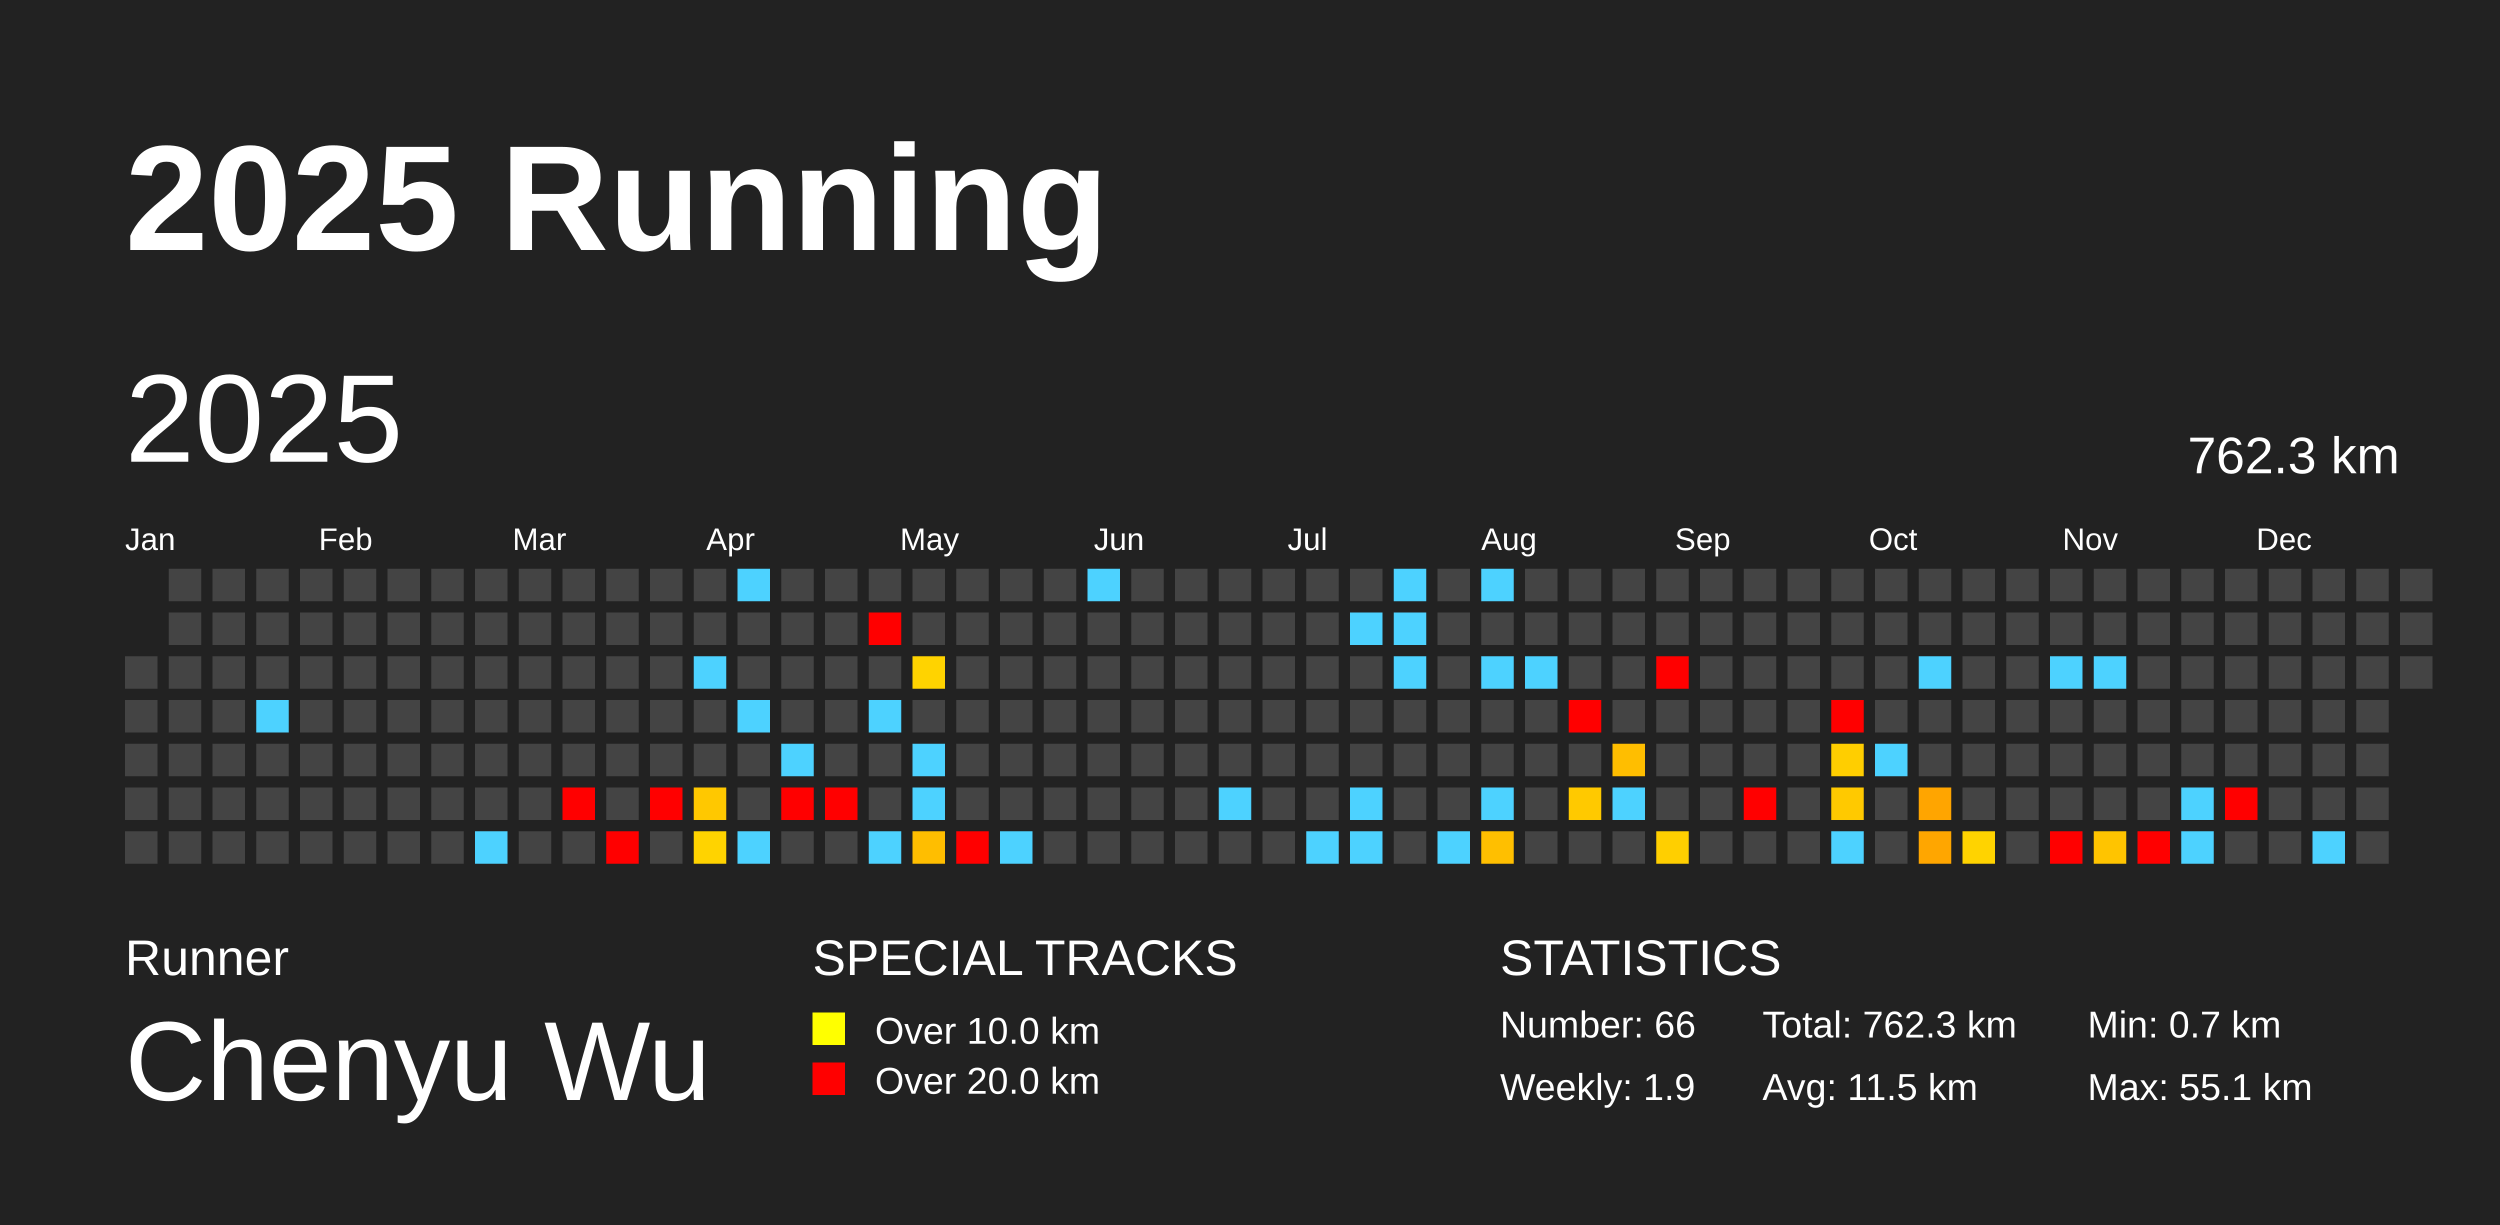
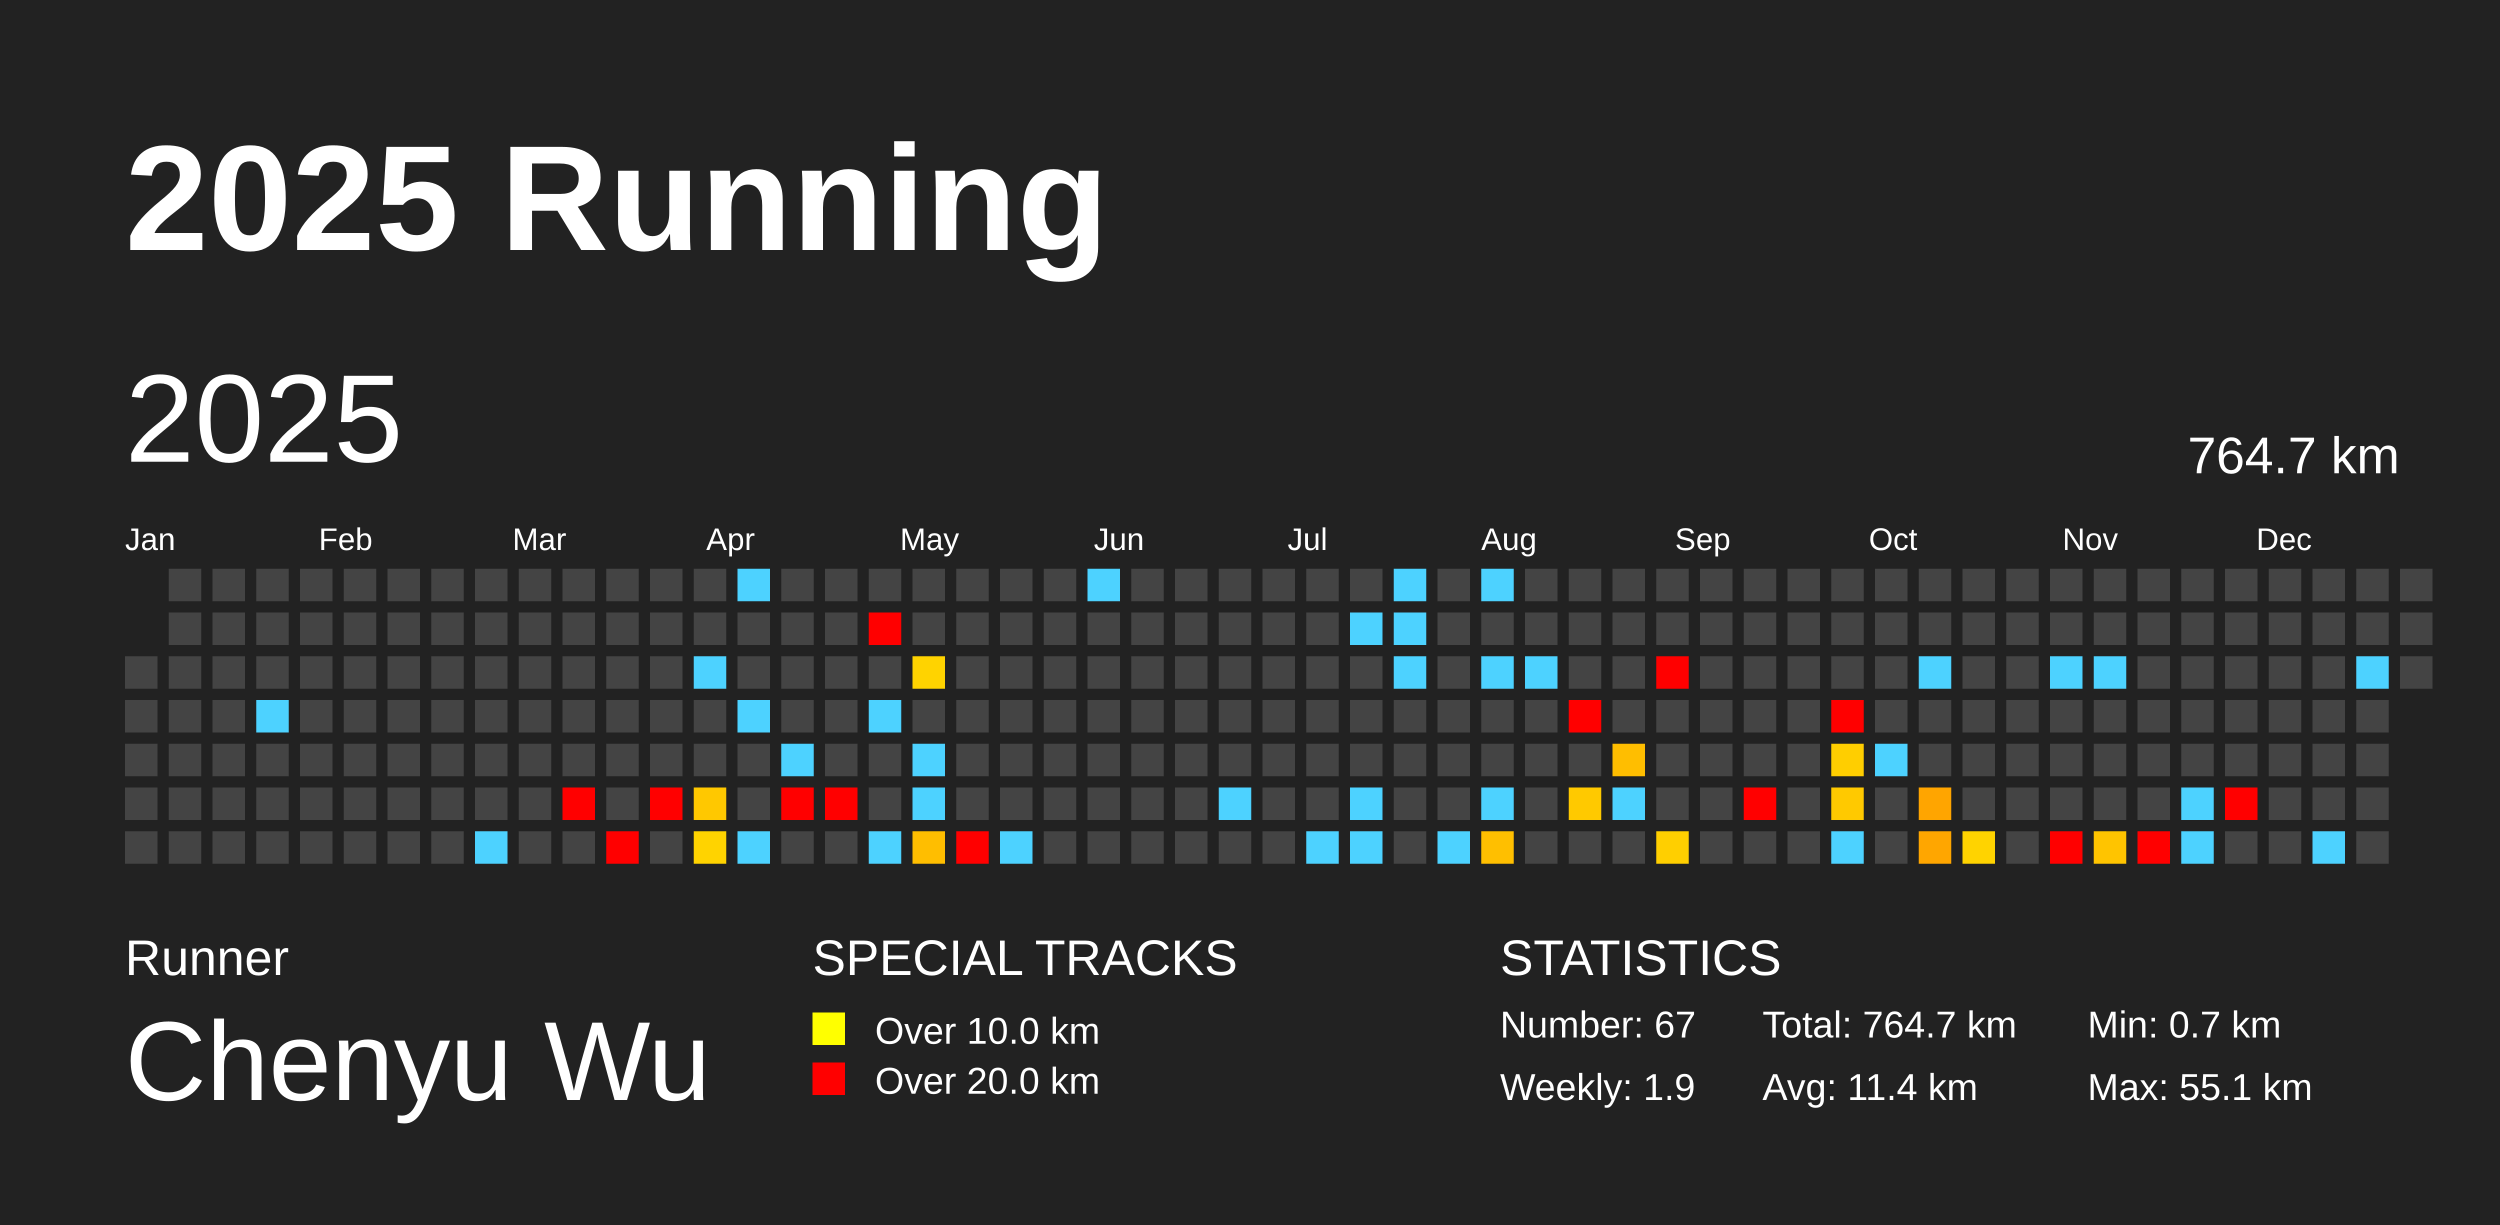
<svg xmlns="http://www.w3.org/2000/svg" baseProfile="full" height="98mm" version="1.1" viewBox="0,0,200,98" width="200mm">
  <defs />
  <rect fill="#222222" height="98" width="200" x="0" y="0" />
  <text fill="#FFFFFF" style="font-size:12px; font-family:Arial; font-weight:bold;" x="10" y="20">2025 Running</text>
  <text fill="#FFFFFF" style="font-size:4px; font-family:Arial" x="10" y="78">Runner</text>
  <text fill="#FFFFFF" style="font-size:9px; font-family:Arial" x="10" y="88">Chenyu Wu</text>
  <text fill="#FFFFFF" style="font-size:4px; font-family:Arial" x="65" y="78">SPECIAL TRACKS</text>
  <rect fill="yellow" height="2.6" width="2.6" x="65" y="81" />
  <text fill="#FFFFFF" style="font-size:3px; font-family:Arial" x="70" y="83.5">Over 10.0 km</text>
  <rect fill="red" height="2.6" width="2.6" x="65" y="85" />
  <text fill="#FFFFFF" style="font-size:3px; font-family:Arial" x="70" y="87.5">Over 20.0 km</text>
  <text fill="#FFFFFF" style="font-size:4px; font-family:Arial" x="120" y="78">STATISTICS</text>
-   <text fill="#FFFFFF" style="font-size:3px; font-family:Arial" x="120" y="83">Number: 66</text>
+   <text fill="#FFFFFF" style="font-size:3px; font-family:Arial" x="120" y="83">Number: 67</text>
  <text fill="#FFFFFF" style="font-size:3px; font-family:Arial" x="120" y="88">Weekly: 1.9</text>
-   <text fill="#FFFFFF" style="font-size:3px; font-family:Arial" x="141" y="83">Total: 762.3 km</text>
-   <text fill="#FFFFFF" style="font-size:3px; font-family:Arial" x="141" y="88">Avg: 11.5 km</text>
+   <text fill="#FFFFFF" style="font-size:3px; font-family:Arial" x="141" y="83">Total: 764.7 km</text>
+   <text fill="#FFFFFF" style="font-size:3px; font-family:Arial" x="141" y="88">Avg: 11.4 km</text>
  <text fill="#FFFFFF" style="font-size:3px; font-family:Arial" x="167" y="83">Min: 0.7 km</text>
  <text fill="#FFFFFF" style="font-size:3px; font-family:Arial" x="167" y="88">Max: 55.1 km</text>
  <text dominant-baseline="hanging" fill="#FFFFFF" style="font-size:10.0px; font-family:Arial;" x="10" y="30">2025</text>
-   <text dominant-baseline="hanging" fill="#FFFFFF" style="font-size:4.125px; font-family:Arial;" x="175" y="35">762.3 km</text>
+   <text dominant-baseline="hanging" fill="#FFFFFF" style="font-size:4.125px; font-family:Arial;" x="175" y="35">764.7 km</text>
  <text fill="#FFFFFF" style="font-size:2.5px; font-family:Arial" x="10.0" y="44">Jan</text>
  <text fill="#FFFFFF" style="font-size:2.5px; font-family:Arial" x="25.5" y="44">Feb</text>
  <text fill="#FFFFFF" style="font-size:2.5px; font-family:Arial" x="41.0" y="44">Mar</text>
  <text fill="#FFFFFF" style="font-size:2.5px; font-family:Arial" x="56.5" y="44">Apr</text>
  <text fill="#FFFFFF" style="font-size:2.5px; font-family:Arial" x="72.0" y="44">May</text>
  <text fill="#FFFFFF" style="font-size:2.5px; font-family:Arial" x="87.5" y="44">Jun</text>
  <text fill="#FFFFFF" style="font-size:2.5px; font-family:Arial" x="103.0" y="44">Jul</text>
  <text fill="#FFFFFF" style="font-size:2.5px; font-family:Arial" x="118.5" y="44">Aug</text>
  <text fill="#FFFFFF" style="font-size:2.5px; font-family:Arial" x="134.0" y="44">Sep</text>
  <text fill="#FFFFFF" style="font-size:2.5px; font-family:Arial" x="149.5" y="44">Oct</text>
  <text fill="#FFFFFF" style="font-size:2.5px; font-family:Arial" x="165.0" y="44">Nov</text>
  <text fill="#FFFFFF" style="font-size:2.5px; font-family:Arial" x="180.5" y="44">Dec</text>
  <rect fill="#444444" height="2.6" width="2.6" x="10.0" y="52.5" />
  <rect fill="#444444" height="2.6" width="2.6" x="10.0" y="56.0" />
  <rect fill="#444444" height="2.6" width="2.6" x="10.0" y="59.5" />
  <rect fill="#444444" height="2.6" width="2.6" x="10.0" y="63.0" />
  <rect fill="#444444" height="2.6" width="2.6" x="10.0" y="66.5" />
  <rect fill="#444444" height="2.6" width="2.6" x="13.5" y="45.5" />
  <rect fill="#444444" height="2.6" width="2.6" x="13.5" y="49.0" />
  <rect fill="#444444" height="2.6" width="2.6" x="13.5" y="52.5" />
  <rect fill="#444444" height="2.6" width="2.6" x="13.5" y="56.0" />
  <rect fill="#444444" height="2.6" width="2.6" x="13.5" y="59.5" />
  <rect fill="#444444" height="2.6" width="2.6" x="13.5" y="63.0" />
  <rect fill="#444444" height="2.6" width="2.6" x="13.5" y="66.5" />
  <rect fill="#444444" height="2.6" width="2.6" x="17.0" y="45.5" />
  <rect fill="#444444" height="2.6" width="2.6" x="17.0" y="49.0" />
  <rect fill="#444444" height="2.6" width="2.6" x="17.0" y="52.5" />
  <rect fill="#444444" height="2.6" width="2.6" x="17.0" y="56.0" />
  <rect fill="#444444" height="2.6" width="2.6" x="17.0" y="59.5" />
  <rect fill="#444444" height="2.6" width="2.6" x="17.0" y="63.0" />
  <rect fill="#444444" height="2.6" width="2.6" x="17.0" y="66.5" />
  <rect fill="#444444" height="2.6" width="2.6" x="20.5" y="45.5" />
  <rect fill="#444444" height="2.6" width="2.6" x="20.5" y="49.0" />
  <rect fill="#444444" height="2.6" width="2.6" x="20.5" y="52.5" />
  <rect fill="#4dd2ff" height="2.6" width="2.6" x="20.5" y="56.0" />
  <rect fill="#444444" height="2.6" width="2.6" x="20.5" y="59.5" />
  <rect fill="#444444" height="2.6" width="2.6" x="20.5" y="63.0" />
  <rect fill="#444444" height="2.6" width="2.6" x="20.5" y="66.5" />
  <rect fill="#444444" height="2.6" width="2.6" x="24.0" y="45.5" />
  <rect fill="#444444" height="2.6" width="2.6" x="24.0" y="49.0" />
  <rect fill="#444444" height="2.6" width="2.6" x="24.0" y="52.5" />
  <rect fill="#444444" height="2.6" width="2.6" x="24.0" y="56.0" />
  <rect fill="#444444" height="2.6" width="2.6" x="24.0" y="59.5" />
  <rect fill="#444444" height="2.6" width="2.6" x="24.0" y="63.0" />
  <rect fill="#444444" height="2.6" width="2.6" x="24.0" y="66.5" />
  <rect fill="#444444" height="2.6" width="2.6" x="27.5" y="45.5" />
  <rect fill="#444444" height="2.6" width="2.6" x="27.5" y="49.0" />
  <rect fill="#444444" height="2.6" width="2.6" x="27.5" y="52.5" />
  <rect fill="#444444" height="2.6" width="2.6" x="27.5" y="56.0" />
  <rect fill="#444444" height="2.6" width="2.6" x="27.5" y="59.5" />
  <rect fill="#444444" height="2.6" width="2.6" x="27.5" y="63.0" />
  <rect fill="#444444" height="2.6" width="2.6" x="27.5" y="66.5" />
  <rect fill="#444444" height="2.6" width="2.6" x="31.0" y="45.5" />
  <rect fill="#444444" height="2.6" width="2.6" x="31.0" y="49.0" />
  <rect fill="#444444" height="2.6" width="2.6" x="31.0" y="52.5" />
  <rect fill="#444444" height="2.6" width="2.6" x="31.0" y="56.0" />
  <rect fill="#444444" height="2.6" width="2.6" x="31.0" y="59.5" />
  <rect fill="#444444" height="2.6" width="2.6" x="31.0" y="63.0" />
  <rect fill="#444444" height="2.6" width="2.6" x="31.0" y="66.5" />
  <rect fill="#444444" height="2.6" width="2.6" x="34.5" y="45.5" />
  <rect fill="#444444" height="2.6" width="2.6" x="34.5" y="49.0" />
  <rect fill="#444444" height="2.6" width="2.6" x="34.5" y="52.5" />
  <rect fill="#444444" height="2.6" width="2.6" x="34.5" y="56.0" />
  <rect fill="#444444" height="2.6" width="2.6" x="34.5" y="59.5" />
  <rect fill="#444444" height="2.6" width="2.6" x="34.5" y="63.0" />
  <rect fill="#444444" height="2.6" width="2.6" x="34.5" y="66.5" />
  <rect fill="#444444" height="2.6" width="2.6" x="38.0" y="45.5" />
  <rect fill="#444444" height="2.6" width="2.6" x="38.0" y="49.0" />
  <rect fill="#444444" height="2.6" width="2.6" x="38.0" y="52.5" />
  <rect fill="#444444" height="2.6" width="2.6" x="38.0" y="56.0" />
  <rect fill="#444444" height="2.6" width="2.6" x="38.0" y="59.5" />
  <rect fill="#444444" height="2.6" width="2.6" x="38.0" y="63.0" />
  <rect fill="#4dd2ff" height="2.6" width="2.6" x="38.0" y="66.5" />
  <rect fill="#444444" height="2.6" width="2.6" x="41.5" y="45.5" />
  <rect fill="#444444" height="2.6" width="2.6" x="41.5" y="49.0" />
  <rect fill="#444444" height="2.6" width="2.6" x="41.5" y="52.5" />
  <rect fill="#444444" height="2.6" width="2.6" x="41.5" y="56.0" />
  <rect fill="#444444" height="2.6" width="2.6" x="41.5" y="59.5" />
  <rect fill="#444444" height="2.6" width="2.6" x="41.5" y="63.0" />
  <rect fill="#444444" height="2.6" width="2.6" x="41.5" y="66.5" />
  <rect fill="#444444" height="2.6" width="2.6" x="45.0" y="45.5" />
  <rect fill="#444444" height="2.6" width="2.6" x="45.0" y="49.0" />
  <rect fill="#444444" height="2.6" width="2.6" x="45.0" y="52.5" />
  <rect fill="#444444" height="2.6" width="2.6" x="45.0" y="56.0" />
  <rect fill="#444444" height="2.6" width="2.6" x="45.0" y="59.5" />
  <rect fill="red" height="2.6" width="2.6" x="45.0" y="63.0" />
  <rect fill="#444444" height="2.6" width="2.6" x="45.0" y="66.5" />
  <rect fill="#444444" height="2.6" width="2.6" x="48.5" y="45.5" />
  <rect fill="#444444" height="2.6" width="2.6" x="48.5" y="49.0" />
  <rect fill="#444444" height="2.6" width="2.6" x="48.5" y="52.5" />
  <rect fill="#444444" height="2.6" width="2.6" x="48.5" y="56.0" />
  <rect fill="#444444" height="2.6" width="2.6" x="48.5" y="59.5" />
  <rect fill="#444444" height="2.6" width="2.6" x="48.5" y="63.0" />
  <rect fill="red" height="2.6" width="2.6" x="48.5" y="66.5" />
  <rect fill="#444444" height="2.6" width="2.6" x="52.0" y="45.5" />
  <rect fill="#444444" height="2.6" width="2.6" x="52.0" y="49.0" />
  <rect fill="#444444" height="2.6" width="2.6" x="52.0" y="52.5" />
  <rect fill="#444444" height="2.6" width="2.6" x="52.0" y="56.0" />
  <rect fill="#444444" height="2.6" width="2.6" x="52.0" y="59.5" />
  <rect fill="red" height="2.6" width="2.6" x="52.0" y="63.0" />
  <rect fill="#444444" height="2.6" width="2.6" x="52.0" y="66.5" />
  <rect fill="#444444" height="2.6" width="2.6" x="55.5" y="45.5" />
  <rect fill="#444444" height="2.6" width="2.6" x="55.5" y="49.0" />
  <rect fill="#4dd2ff" height="2.6" width="2.6" x="55.5" y="52.5" />
  <rect fill="#444444" height="2.6" width="2.6" x="55.5" y="56.0" />
  <rect fill="#444444" height="2.6" width="2.6" x="55.5" y="59.5" />
  <rect fill="#ffc800" height="2.6" width="2.6" x="55.5" y="63.0" />
  <rect fill="#ffd300" height="2.6" width="2.6" x="55.5" y="66.5" />
  <rect fill="#4dd2ff" height="2.6" width="2.6" x="59.0" y="45.5" />
  <rect fill="#444444" height="2.6" width="2.6" x="59.0" y="49.0" />
  <rect fill="#444444" height="2.6" width="2.6" x="59.0" y="52.5" />
  <rect fill="#4dd2ff" height="2.6" width="2.6" x="59.0" y="56.0" />
  <rect fill="#444444" height="2.6" width="2.6" x="59.0" y="59.5" />
  <rect fill="#444444" height="2.6" width="2.6" x="59.0" y="63.0" />
  <rect fill="#4dd2ff" height="2.6" width="2.6" x="59.0" y="66.5" />
  <rect fill="#444444" height="2.6" width="2.6" x="62.5" y="45.5" />
  <rect fill="#444444" height="2.6" width="2.6" x="62.5" y="49.0" />
  <rect fill="#444444" height="2.6" width="2.6" x="62.5" y="52.5" />
  <rect fill="#444444" height="2.6" width="2.6" x="62.5" y="56.0" />
  <rect fill="#4dd2ff" height="2.6" width="2.6" x="62.5" y="59.5" />
  <rect fill="red" height="2.6" width="2.6" x="62.5" y="63.0" />
  <rect fill="#444444" height="2.6" width="2.6" x="62.5" y="66.5" />
  <rect fill="#444444" height="2.6" width="2.6" x="66.0" y="45.5" />
  <rect fill="#444444" height="2.6" width="2.6" x="66.0" y="49.0" />
  <rect fill="#444444" height="2.6" width="2.6" x="66.0" y="52.5" />
  <rect fill="#444444" height="2.6" width="2.6" x="66.0" y="56.0" />
  <rect fill="#444444" height="2.6" width="2.6" x="66.0" y="59.5" />
  <rect fill="red" height="2.6" width="2.6" x="66.0" y="63.0" />
  <rect fill="#444444" height="2.6" width="2.6" x="66.0" y="66.5" />
  <rect fill="#444444" height="2.6" width="2.6" x="69.5" y="45.5" />
  <rect fill="red" height="2.6" width="2.6" x="69.5" y="49.0" />
  <rect fill="#444444" height="2.6" width="2.6" x="69.5" y="52.5" />
  <rect fill="#4dd2ff" height="2.6" width="2.6" x="69.5" y="56.0" />
  <rect fill="#444444" height="2.6" width="2.6" x="69.5" y="59.5" />
  <rect fill="#444444" height="2.6" width="2.6" x="69.5" y="63.0" />
  <rect fill="#4dd2ff" height="2.6" width="2.6" x="69.5" y="66.5" />
  <rect fill="#444444" height="2.6" width="2.6" x="73.0" y="45.5" />
  <rect fill="#444444" height="2.6" width="2.6" x="73.0" y="49.0" />
  <rect fill="#ffd300" height="2.6" width="2.6" x="73.0" y="52.5" />
  <rect fill="#444444" height="2.6" width="2.6" x="73.0" y="56.0" />
  <rect fill="#4dd2ff" height="2.6" width="2.6" x="73.0" y="59.5" />
  <rect fill="#4dd2ff" height="2.6" width="2.6" x="73.0" y="63.0" />
  <rect fill="#ffbe00" height="2.6" width="2.6" x="73.0" y="66.5" />
  <rect fill="#444444" height="2.6" width="2.6" x="76.5" y="45.5" />
  <rect fill="#444444" height="2.6" width="2.6" x="76.5" y="49.0" />
  <rect fill="#444444" height="2.6" width="2.6" x="76.5" y="52.5" />
  <rect fill="#444444" height="2.6" width="2.6" x="76.5" y="56.0" />
  <rect fill="#444444" height="2.6" width="2.6" x="76.5" y="59.5" />
  <rect fill="#444444" height="2.6" width="2.6" x="76.5" y="63.0" />
  <rect fill="red" height="2.6" width="2.6" x="76.5" y="66.5" />
  <rect fill="#444444" height="2.6" width="2.6" x="80.0" y="45.5" />
  <rect fill="#444444" height="2.6" width="2.6" x="80.0" y="49.0" />
  <rect fill="#444444" height="2.6" width="2.6" x="80.0" y="52.5" />
  <rect fill="#444444" height="2.6" width="2.6" x="80.0" y="56.0" />
  <rect fill="#444444" height="2.6" width="2.6" x="80.0" y="59.5" />
  <rect fill="#444444" height="2.6" width="2.6" x="80.0" y="63.0" />
  <rect fill="#4dd2ff" height="2.6" width="2.6" x="80.0" y="66.5" />
  <rect fill="#444444" height="2.6" width="2.6" x="83.5" y="45.5" />
  <rect fill="#444444" height="2.6" width="2.6" x="83.5" y="49.0" />
  <rect fill="#444444" height="2.6" width="2.6" x="83.5" y="52.5" />
  <rect fill="#444444" height="2.6" width="2.6" x="83.5" y="56.0" />
  <rect fill="#444444" height="2.6" width="2.6" x="83.5" y="59.5" />
  <rect fill="#444444" height="2.6" width="2.6" x="83.5" y="63.0" />
  <rect fill="#444444" height="2.6" width="2.6" x="83.5" y="66.5" />
  <rect fill="#4dd2ff" height="2.6" width="2.6" x="87.0" y="45.5" />
  <rect fill="#444444" height="2.6" width="2.6" x="87.0" y="49.0" />
  <rect fill="#444444" height="2.6" width="2.6" x="87.0" y="52.5" />
  <rect fill="#444444" height="2.6" width="2.6" x="87.0" y="56.0" />
  <rect fill="#444444" height="2.6" width="2.6" x="87.0" y="59.5" />
  <rect fill="#444444" height="2.6" width="2.6" x="87.0" y="63.0" />
  <rect fill="#444444" height="2.6" width="2.6" x="87.0" y="66.5" />
  <rect fill="#444444" height="2.6" width="2.6" x="90.5" y="45.5" />
  <rect fill="#444444" height="2.6" width="2.6" x="90.5" y="49.0" />
  <rect fill="#444444" height="2.6" width="2.6" x="90.5" y="52.5" />
  <rect fill="#444444" height="2.6" width="2.6" x="90.5" y="56.0" />
  <rect fill="#444444" height="2.6" width="2.6" x="90.5" y="59.5" />
  <rect fill="#444444" height="2.6" width="2.6" x="90.5" y="63.0" />
  <rect fill="#444444" height="2.6" width="2.6" x="90.5" y="66.5" />
  <rect fill="#444444" height="2.6" width="2.6" x="94.0" y="45.5" />
  <rect fill="#444444" height="2.6" width="2.6" x="94.0" y="49.0" />
  <rect fill="#444444" height="2.6" width="2.6" x="94.0" y="52.5" />
  <rect fill="#444444" height="2.6" width="2.6" x="94.0" y="56.0" />
  <rect fill="#444444" height="2.6" width="2.6" x="94.0" y="59.5" />
  <rect fill="#444444" height="2.6" width="2.6" x="94.0" y="63.0" />
  <rect fill="#444444" height="2.6" width="2.6" x="94.0" y="66.5" />
  <rect fill="#444444" height="2.6" width="2.6" x="97.5" y="45.5" />
  <rect fill="#444444" height="2.6" width="2.6" x="97.5" y="49.0" />
  <rect fill="#444444" height="2.6" width="2.6" x="97.5" y="52.5" />
  <rect fill="#444444" height="2.6" width="2.6" x="97.5" y="56.0" />
  <rect fill="#444444" height="2.6" width="2.6" x="97.5" y="59.5" />
  <rect fill="#4dd2ff" height="2.6" width="2.6" x="97.5" y="63.0" />
  <rect fill="#444444" height="2.6" width="2.6" x="97.5" y="66.5" />
  <rect fill="#444444" height="2.6" width="2.6" x="101.0" y="45.5" />
  <rect fill="#444444" height="2.6" width="2.6" x="101.0" y="49.0" />
  <rect fill="#444444" height="2.6" width="2.6" x="101.0" y="52.5" />
  <rect fill="#444444" height="2.6" width="2.6" x="101.0" y="56.0" />
  <rect fill="#444444" height="2.6" width="2.6" x="101.0" y="59.5" />
  <rect fill="#444444" height="2.6" width="2.6" x="101.0" y="63.0" />
  <rect fill="#444444" height="2.6" width="2.6" x="101.0" y="66.5" />
  <rect fill="#444444" height="2.6" width="2.6" x="104.5" y="45.5" />
  <rect fill="#444444" height="2.6" width="2.6" x="104.5" y="49.0" />
  <rect fill="#444444" height="2.6" width="2.6" x="104.5" y="52.5" />
  <rect fill="#444444" height="2.6" width="2.6" x="104.5" y="56.0" />
  <rect fill="#444444" height="2.6" width="2.6" x="104.5" y="59.5" />
  <rect fill="#444444" height="2.6" width="2.6" x="104.5" y="63.0" />
  <rect fill="#4dd2ff" height="2.6" width="2.6" x="104.5" y="66.5" />
  <rect fill="#444444" height="2.6" width="2.6" x="108.0" y="45.5" />
  <rect fill="#4dd2ff" height="2.6" width="2.6" x="108.0" y="49.0" />
  <rect fill="#444444" height="2.6" width="2.6" x="108.0" y="52.5" />
  <rect fill="#444444" height="2.6" width="2.6" x="108.0" y="56.0" />
  <rect fill="#444444" height="2.6" width="2.6" x="108.0" y="59.5" />
  <rect fill="#4dd2ff" height="2.6" width="2.6" x="108.0" y="63.0" />
  <rect fill="#4dd2ff" height="2.6" width="2.6" x="108.0" y="66.5" />
  <rect fill="#4dd2ff" height="2.6" width="2.6" x="111.5" y="45.5" />
  <rect fill="#4dd2ff" height="2.6" width="2.6" x="111.5" y="49.0" />
  <rect fill="#4dd2ff" height="2.6" width="2.6" x="111.5" y="52.5" />
  <rect fill="#444444" height="2.6" width="2.6" x="111.5" y="56.0" />
  <rect fill="#444444" height="2.6" width="2.6" x="111.5" y="59.5" />
  <rect fill="#444444" height="2.6" width="2.6" x="111.5" y="63.0" />
  <rect fill="#444444" height="2.6" width="2.6" x="111.5" y="66.5" />
  <rect fill="#444444" height="2.6" width="2.6" x="115.0" y="45.5" />
  <rect fill="#444444" height="2.6" width="2.6" x="115.0" y="49.0" />
  <rect fill="#444444" height="2.6" width="2.6" x="115.0" y="52.5" />
  <rect fill="#444444" height="2.6" width="2.6" x="115.0" y="56.0" />
  <rect fill="#444444" height="2.6" width="2.6" x="115.0" y="59.5" />
  <rect fill="#444444" height="2.6" width="2.6" x="115.0" y="63.0" />
  <rect fill="#4dd2ff" height="2.6" width="2.6" x="115.0" y="66.5" />
  <rect fill="#4dd2ff" height="2.6" width="2.6" x="118.5" y="45.5" />
  <rect fill="#444444" height="2.6" width="2.6" x="118.5" y="49.0" />
  <rect fill="#4dd2ff" height="2.6" width="2.6" x="118.5" y="52.5" />
  <rect fill="#444444" height="2.6" width="2.6" x="118.5" y="56.0" />
  <rect fill="#444444" height="2.6" width="2.6" x="118.5" y="59.5" />
  <rect fill="#4dd2ff" height="2.6" width="2.6" x="118.5" y="63.0" />
  <rect fill="#ffbf00" height="2.6" width="2.6" x="118.5" y="66.5" />
  <rect fill="#444444" height="2.6" width="2.6" x="122.0" y="45.5" />
  <rect fill="#444444" height="2.6" width="2.6" x="122.0" y="49.0" />
  <rect fill="#4dd2ff" height="2.6" width="2.6" x="122.0" y="52.5" />
  <rect fill="#444444" height="2.6" width="2.6" x="122.0" y="56.0" />
  <rect fill="#444444" height="2.6" width="2.6" x="122.0" y="59.5" />
  <rect fill="#444444" height="2.6" width="2.6" x="122.0" y="63.0" />
  <rect fill="#444444" height="2.6" width="2.6" x="122.0" y="66.5" />
  <rect fill="#444444" height="2.6" width="2.6" x="125.5" y="45.5" />
  <rect fill="#444444" height="2.6" width="2.6" x="125.5" y="49.0" />
  <rect fill="#444444" height="2.6" width="2.6" x="125.5" y="52.5" />
  <rect fill="red" height="2.6" width="2.6" x="125.5" y="56.0" />
  <rect fill="#444444" height="2.6" width="2.6" x="125.5" y="59.5" />
  <rect fill="#ffc900" height="2.6" width="2.6" x="125.5" y="63.0" />
  <rect fill="#444444" height="2.6" width="2.6" x="125.5" y="66.5" />
  <rect fill="#444444" height="2.6" width="2.6" x="129.0" y="45.5" />
  <rect fill="#444444" height="2.6" width="2.6" x="129.0" y="49.0" />
  <rect fill="#444444" height="2.6" width="2.6" x="129.0" y="52.5" />
  <rect fill="#444444" height="2.6" width="2.6" x="129.0" y="56.0" />
  <rect fill="#ffbe00" height="2.6" width="2.6" x="129.0" y="59.5" />
  <rect fill="#4dd2ff" height="2.6" width="2.6" x="129.0" y="63.0" />
  <rect fill="#444444" height="2.6" width="2.6" x="129.0" y="66.5" />
  <rect fill="#444444" height="2.6" width="2.6" x="132.5" y="45.5" />
  <rect fill="#444444" height="2.6" width="2.6" x="132.5" y="49.0" />
  <rect fill="red" height="2.6" width="2.6" x="132.5" y="52.5" />
  <rect fill="#444444" height="2.6" width="2.6" x="132.5" y="56.0" />
  <rect fill="#444444" height="2.6" width="2.6" x="132.5" y="59.5" />
  <rect fill="#444444" height="2.6" width="2.6" x="132.5" y="63.0" />
  <rect fill="#ffcf00" height="2.6" width="2.6" x="132.5" y="66.5" />
  <rect fill="#444444" height="2.6" width="2.6" x="136.0" y="45.5" />
  <rect fill="#444444" height="2.6" width="2.6" x="136.0" y="49.0" />
  <rect fill="#444444" height="2.6" width="2.6" x="136.0" y="52.5" />
  <rect fill="#444444" height="2.6" width="2.6" x="136.0" y="56.0" />
  <rect fill="#444444" height="2.6" width="2.6" x="136.0" y="59.5" />
  <rect fill="#444444" height="2.6" width="2.6" x="136.0" y="63.0" />
  <rect fill="#444444" height="2.6" width="2.6" x="136.0" y="66.5" />
  <rect fill="#444444" height="2.6" width="2.6" x="139.5" y="45.5" />
  <rect fill="#444444" height="2.6" width="2.6" x="139.5" y="49.0" />
  <rect fill="#444444" height="2.6" width="2.6" x="139.5" y="52.5" />
  <rect fill="#444444" height="2.6" width="2.6" x="139.5" y="56.0" />
  <rect fill="#444444" height="2.6" width="2.6" x="139.5" y="59.5" />
  <rect fill="red" height="2.6" width="2.6" x="139.5" y="63.0" />
  <rect fill="#444444" height="2.6" width="2.6" x="139.5" y="66.5" />
  <rect fill="#444444" height="2.6" width="2.6" x="143.0" y="45.5" />
  <rect fill="#444444" height="2.6" width="2.6" x="143.0" y="49.0" />
  <rect fill="#444444" height="2.6" width="2.6" x="143.0" y="52.5" />
  <rect fill="#444444" height="2.6" width="2.6" x="143.0" y="56.0" />
  <rect fill="#444444" height="2.6" width="2.6" x="143.0" y="59.5" />
  <rect fill="#444444" height="2.6" width="2.6" x="143.0" y="63.0" />
  <rect fill="#444444" height="2.6" width="2.6" x="143.0" y="66.5" />
  <rect fill="#444444" height="2.6" width="2.6" x="146.5" y="45.5" />
  <rect fill="#444444" height="2.6" width="2.6" x="146.5" y="49.0" />
  <rect fill="#444444" height="2.6" width="2.6" x="146.5" y="52.5" />
  <rect fill="red" height="2.6" width="2.6" x="146.5" y="56.0" />
  <rect fill="#ffce00" height="2.6" width="2.6" x="146.5" y="59.5" />
  <rect fill="#ffc900" height="2.6" width="2.6" x="146.5" y="63.0" />
  <rect fill="#4dd2ff" height="2.6" width="2.6" x="146.5" y="66.5" />
  <rect fill="#444444" height="2.6" width="2.6" x="150.0" y="45.5" />
  <rect fill="#444444" height="2.6" width="2.6" x="150.0" y="49.0" />
  <rect fill="#444444" height="2.6" width="2.6" x="150.0" y="52.5" />
  <rect fill="#444444" height="2.6" width="2.6" x="150.0" y="56.0" />
  <rect fill="#4dd2ff" height="2.6" width="2.6" x="150.0" y="59.5" />
  <rect fill="#444444" height="2.6" width="2.6" x="150.0" y="63.0" />
  <rect fill="#444444" height="2.6" width="2.6" x="150.0" y="66.5" />
  <rect fill="#444444" height="2.6" width="2.6" x="153.5" y="45.5" />
  <rect fill="#444444" height="2.6" width="2.6" x="153.5" y="49.0" />
  <rect fill="#4dd2ff" height="2.6" width="2.6" x="153.5" y="52.5" />
  <rect fill="#444444" height="2.6" width="2.6" x="153.5" y="56.0" />
  <rect fill="#444444" height="2.6" width="2.6" x="153.5" y="59.5" />
  <rect fill="#ffa500" height="2.6" width="2.6" x="153.5" y="63.0" />
  <rect fill="#ffa600" height="2.6" width="2.6" x="153.5" y="66.5" />
  <rect fill="#444444" height="2.6" width="2.6" x="157.0" y="45.5" />
  <rect fill="#444444" height="2.6" width="2.6" x="157.0" y="49.0" />
  <rect fill="#444444" height="2.6" width="2.6" x="157.0" y="52.5" />
  <rect fill="#444444" height="2.6" width="2.6" x="157.0" y="56.0" />
  <rect fill="#444444" height="2.6" width="2.6" x="157.0" y="59.5" />
  <rect fill="#444444" height="2.6" width="2.6" x="157.0" y="63.0" />
  <rect fill="#ffd300" height="2.6" width="2.6" x="157.0" y="66.5" />
  <rect fill="#444444" height="2.6" width="2.6" x="160.5" y="45.5" />
  <rect fill="#444444" height="2.6" width="2.6" x="160.5" y="49.0" />
  <rect fill="#444444" height="2.6" width="2.6" x="160.5" y="52.5" />
  <rect fill="#444444" height="2.6" width="2.6" x="160.5" y="56.0" />
  <rect fill="#444444" height="2.6" width="2.6" x="160.5" y="59.5" />
  <rect fill="#444444" height="2.6" width="2.6" x="160.5" y="63.0" />
  <rect fill="#444444" height="2.6" width="2.6" x="160.5" y="66.5" />
  <rect fill="#444444" height="2.6" width="2.6" x="164.0" y="45.5" />
  <rect fill="#444444" height="2.6" width="2.6" x="164.0" y="49.0" />
  <rect fill="#4dd2ff" height="2.6" width="2.6" x="164.0" y="52.5" />
  <rect fill="#444444" height="2.6" width="2.6" x="164.0" y="56.0" />
  <rect fill="#444444" height="2.6" width="2.6" x="164.0" y="59.5" />
  <rect fill="#444444" height="2.6" width="2.6" x="164.0" y="63.0" />
  <rect fill="red" height="2.6" width="2.6" x="164.0" y="66.5" />
  <rect fill="#444444" height="2.6" width="2.6" x="167.5" y="45.5" />
  <rect fill="#444444" height="2.6" width="2.6" x="167.5" y="49.0" />
  <rect fill="#4dd2ff" height="2.6" width="2.6" x="167.5" y="52.5" />
  <rect fill="#444444" height="2.6" width="2.6" x="167.5" y="56.0" />
  <rect fill="#444444" height="2.6" width="2.6" x="167.5" y="59.5" />
  <rect fill="#444444" height="2.6" width="2.6" x="167.5" y="63.0" />
  <rect fill="#ffc400" height="2.6" width="2.6" x="167.5" y="66.5" />
  <rect fill="#444444" height="2.6" width="2.6" x="171.0" y="45.5" />
  <rect fill="#444444" height="2.6" width="2.6" x="171.0" y="49.0" />
  <rect fill="#444444" height="2.6" width="2.6" x="171.0" y="52.5" />
  <rect fill="#444444" height="2.6" width="2.6" x="171.0" y="56.0" />
  <rect fill="#444444" height="2.6" width="2.6" x="171.0" y="59.5" />
  <rect fill="#444444" height="2.6" width="2.6" x="171.0" y="63.0" />
  <rect fill="red" height="2.6" width="2.6" x="171.0" y="66.5" />
  <rect fill="#444444" height="2.6" width="2.6" x="174.5" y="45.5" />
  <rect fill="#444444" height="2.6" width="2.6" x="174.5" y="49.0" />
  <rect fill="#444444" height="2.6" width="2.6" x="174.5" y="52.5" />
  <rect fill="#444444" height="2.6" width="2.6" x="174.5" y="56.0" />
  <rect fill="#444444" height="2.6" width="2.6" x="174.5" y="59.5" />
  <rect fill="#4dd2ff" height="2.6" width="2.6" x="174.5" y="63.0" />
  <rect fill="#4dd2ff" height="2.6" width="2.6" x="174.5" y="66.5" />
  <rect fill="#444444" height="2.6" width="2.6" x="178.0" y="45.5" />
  <rect fill="#444444" height="2.6" width="2.6" x="178.0" y="49.0" />
  <rect fill="#444444" height="2.6" width="2.6" x="178.0" y="52.5" />
  <rect fill="#444444" height="2.6" width="2.6" x="178.0" y="56.0" />
  <rect fill="#444444" height="2.6" width="2.6" x="178.0" y="59.5" />
  <rect fill="red" height="2.6" width="2.6" x="178.0" y="63.0" />
  <rect fill="#444444" height="2.6" width="2.6" x="178.0" y="66.5" />
  <rect fill="#444444" height="2.6" width="2.6" x="181.5" y="45.5" />
  <rect fill="#444444" height="2.6" width="2.6" x="181.5" y="49.0" />
  <rect fill="#444444" height="2.6" width="2.6" x="181.5" y="52.5" />
  <rect fill="#444444" height="2.6" width="2.6" x="181.5" y="56.0" />
  <rect fill="#444444" height="2.6" width="2.6" x="181.5" y="59.5" />
  <rect fill="#444444" height="2.6" width="2.6" x="181.5" y="63.0" />
  <rect fill="#444444" height="2.6" width="2.6" x="181.5" y="66.5" />
  <rect fill="#444444" height="2.6" width="2.6" x="185.0" y="45.5" />
  <rect fill="#444444" height="2.6" width="2.6" x="185.0" y="49.0" />
  <rect fill="#444444" height="2.6" width="2.6" x="185.0" y="52.5" />
  <rect fill="#444444" height="2.6" width="2.6" x="185.0" y="56.0" />
  <rect fill="#444444" height="2.6" width="2.6" x="185.0" y="59.5" />
  <rect fill="#444444" height="2.6" width="2.6" x="185.0" y="63.0" />
  <rect fill="#4dd2ff" height="2.6" width="2.6" x="185.0" y="66.5" />
  <rect fill="#444444" height="2.6" width="2.6" x="188.5" y="45.5" />
  <rect fill="#444444" height="2.6" width="2.6" x="188.5" y="49.0" />
-   <rect fill="#444444" height="2.6" width="2.6" x="188.5" y="52.5" />
+   <rect fill="#4dd2ff" height="2.6" width="2.6" x="188.5" y="52.5" />
  <rect fill="#444444" height="2.6" width="2.6" x="188.5" y="56.0" />
  <rect fill="#444444" height="2.6" width="2.6" x="188.5" y="59.5" />
  <rect fill="#444444" height="2.6" width="2.6" x="188.5" y="63.0" />
  <rect fill="#444444" height="2.6" width="2.6" x="188.5" y="66.5" />
  <rect fill="#444444" height="2.6" width="2.6" x="192.0" y="45.5" />
  <rect fill="#444444" height="2.6" width="2.6" x="192.0" y="49.0" />
  <rect fill="#444444" height="2.6" width="2.6" x="192.0" y="52.5" />
</svg>
